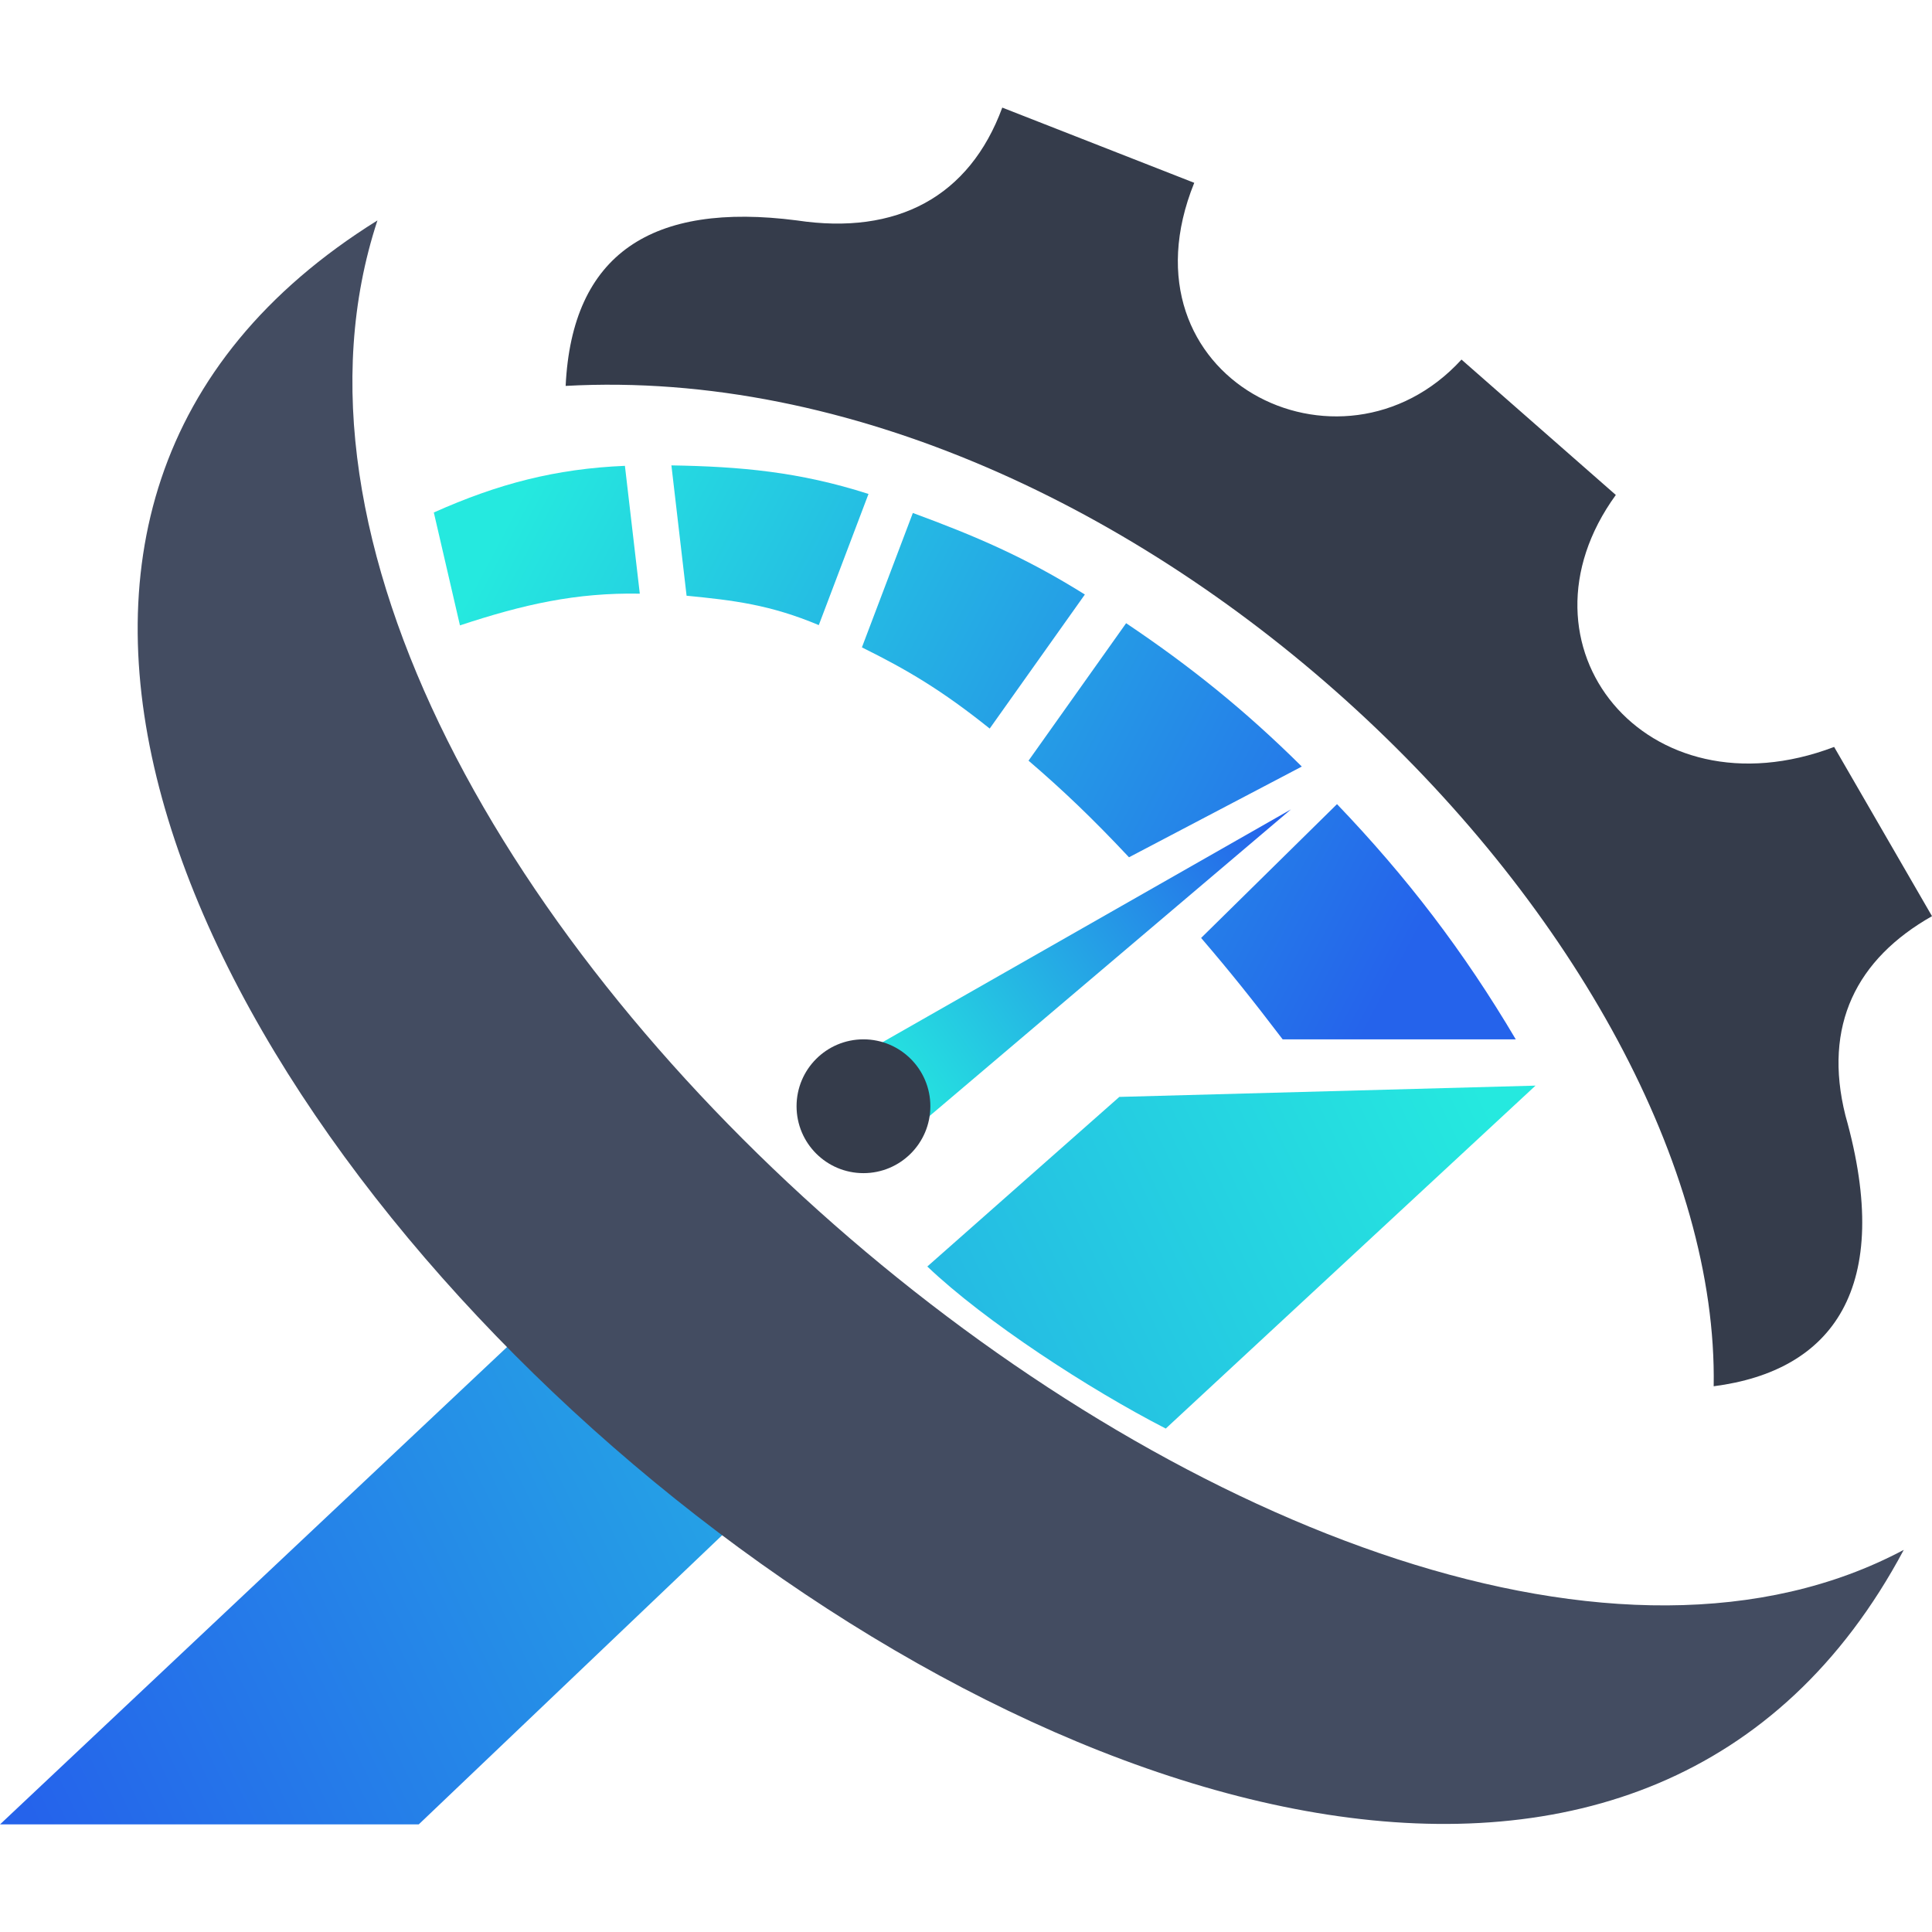
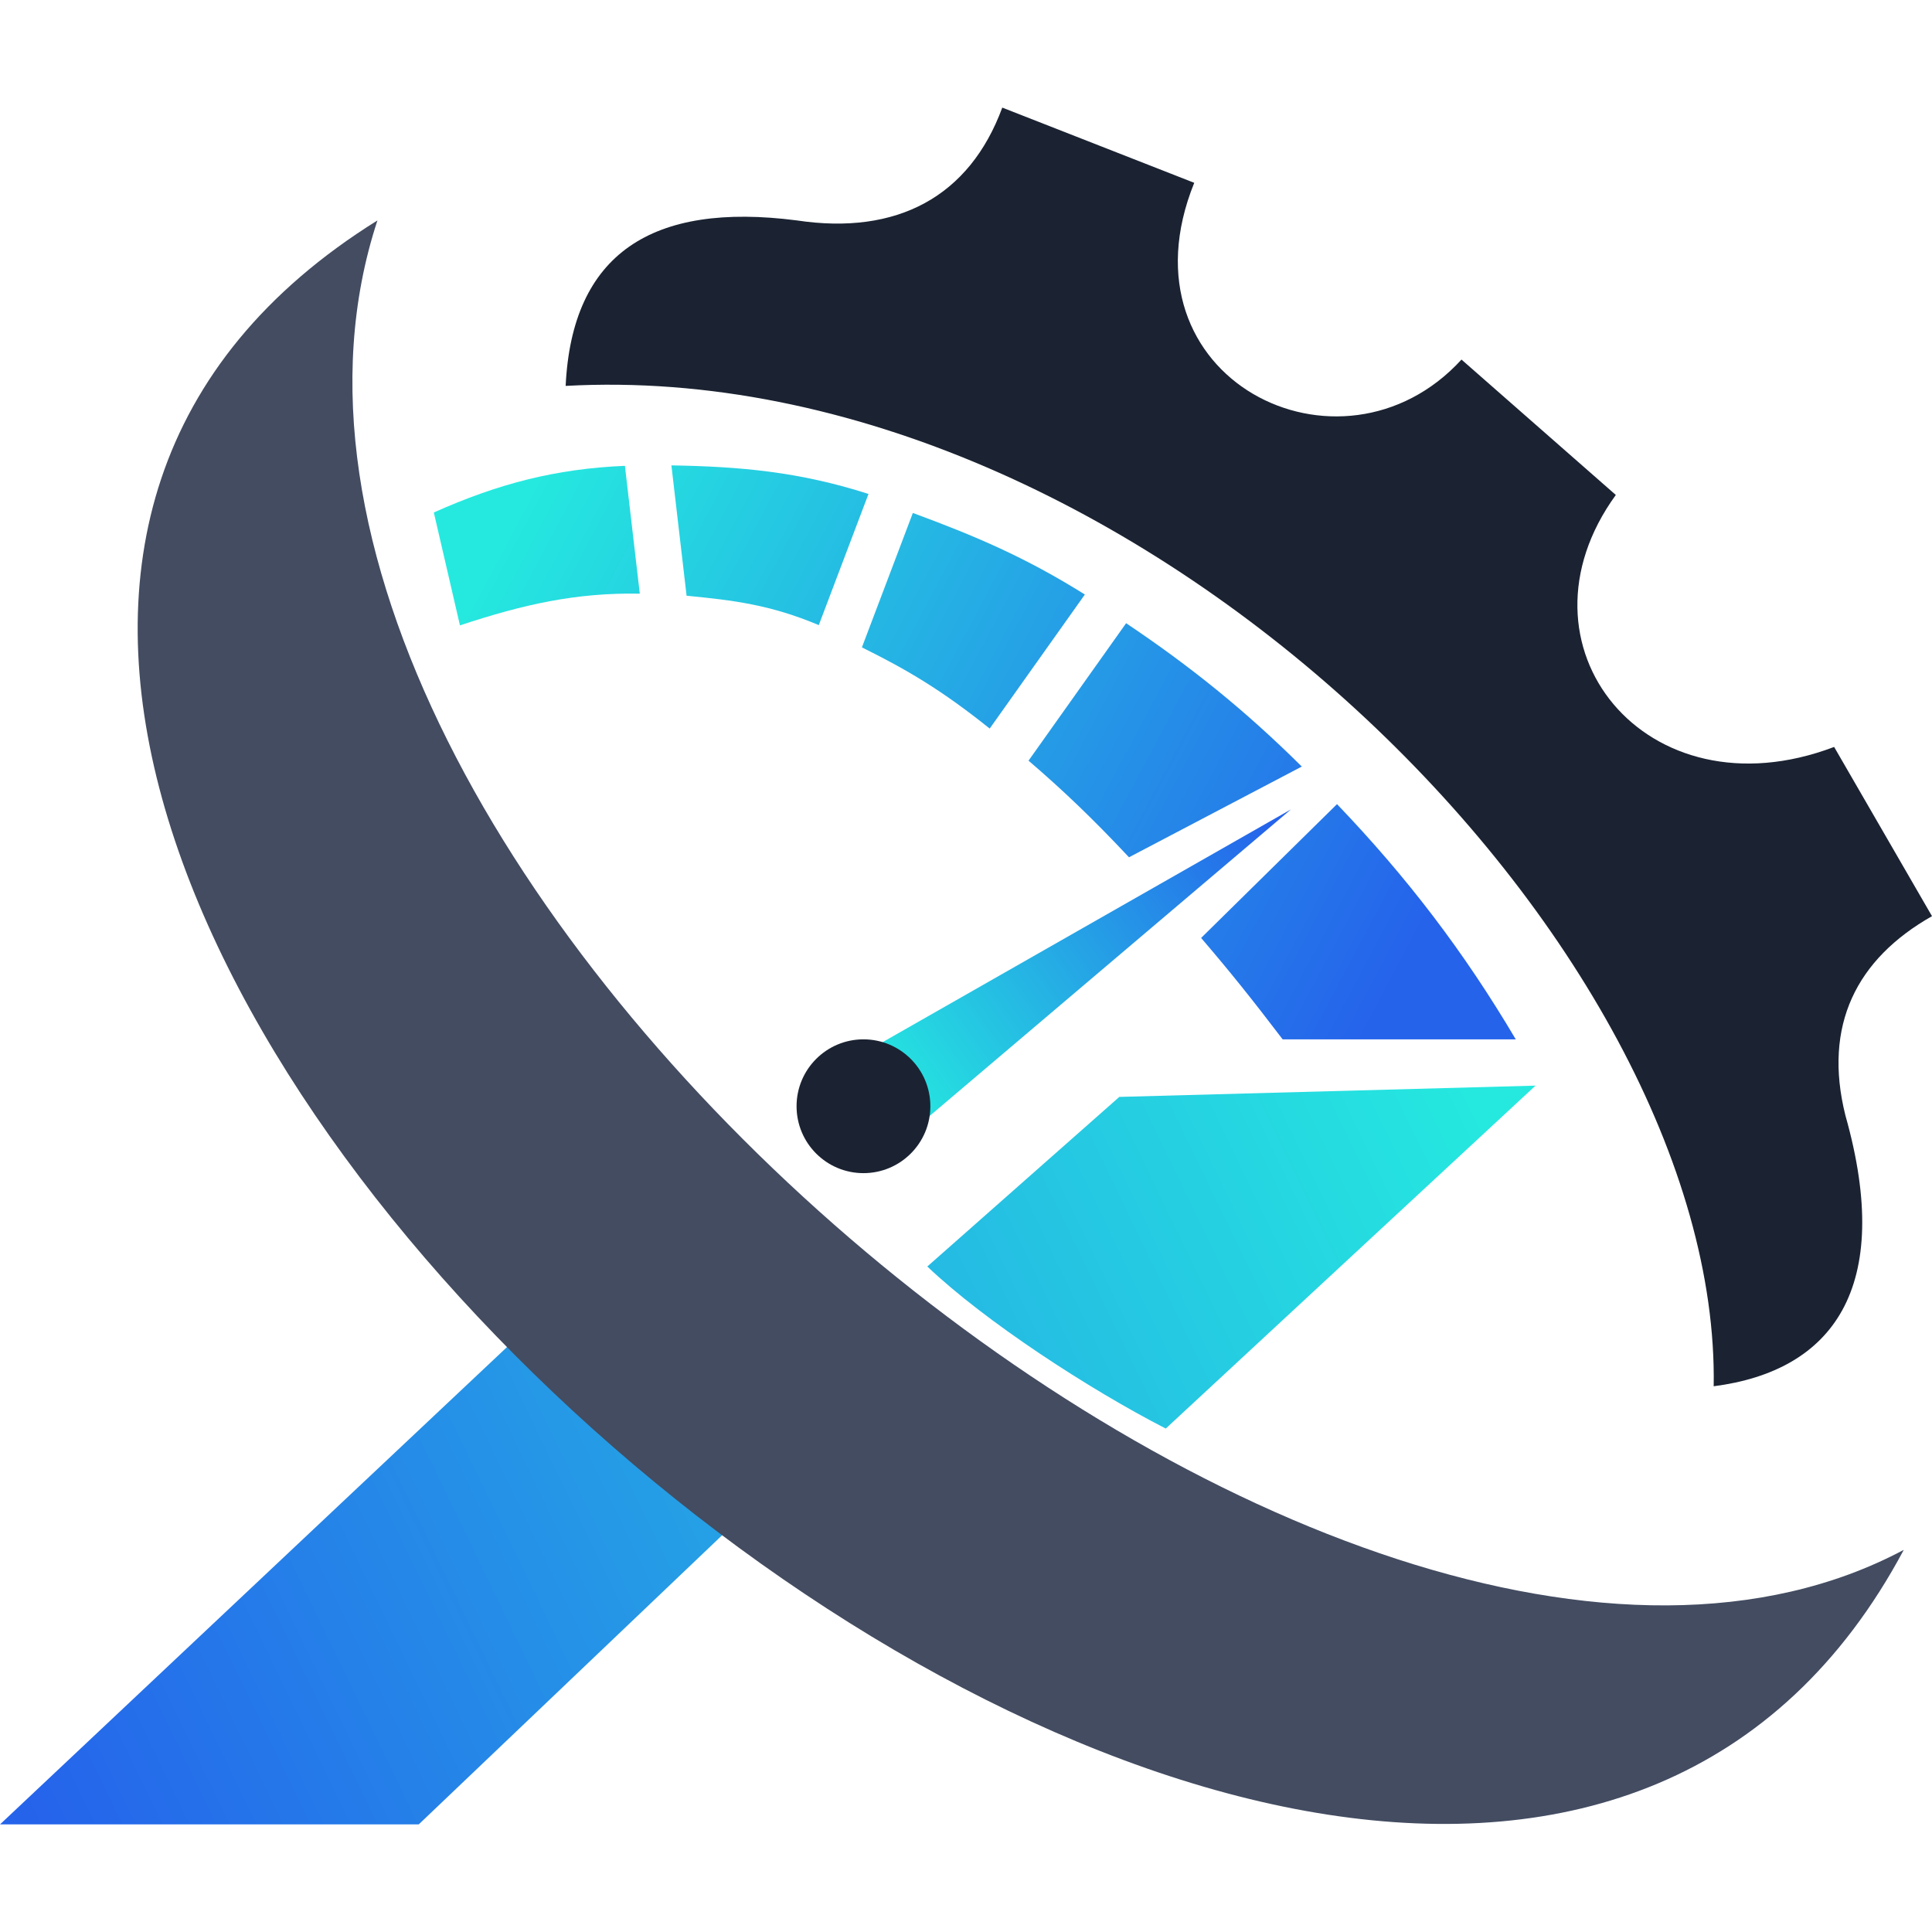
<svg xmlns="http://www.w3.org/2000/svg" xmlns:xlink="http://www.w3.org/1999/xlink" id="Logo" width="4000" height="4000" viewBox="0 0 4000 4000">
  <defs>
    <linearGradient id="Degradado_sin_nombre_3" data-name="Degradado sin nombre 3" x1="38.189" y1="3706.581" x2="3061.5" y2="2246.11" gradientUnits="userSpaceOnUse">
      <stop offset="0" stop-color="#2563eb" />
      <stop offset="1" stop-color="#25e9df" />
    </linearGradient>
    <linearGradient id="Degradado_sin_nombre_3-2" data-name="Degradado sin nombre 3" x1="31.943" y1="3741.636" x2="3073.477" y2="2272.362" xlink:href="#Degradado_sin_nombre_3" />
    <linearGradient id="Degradado_sin_nombre_3-3" data-name="Degradado sin nombre 3" x1="2611.663" y1="1663.418" x2="1877.922" y2="2331.42" gradientTransform="translate(679.859 346.953) rotate(-.83) scale(.887 .831) skewX(-14.836)" xlink:href="#Degradado_sin_nombre_3" />
    <linearGradient id="Degradado_sin_nombre_3-4" data-name="Degradado sin nombre 3" x1="2908.56" y1="1770.586" x2="1222.361" y2="876.774" xlink:href="#Degradado_sin_nombre_3" />
    <linearGradient id="Degradado_sin_nombre_3-5" data-name="Degradado sin nombre 3" x1="2879.697" y1="1801.176" x2="1169.95" y2="894.881" xlink:href="#Degradado_sin_nombre_3" />
    <linearGradient id="Degradado_sin_nombre_3-6" data-name="Degradado sin nombre 3" x1="2938.559" y1="1852.795" x2="1184.125" y2="922.813" xlink:href="#Degradado_sin_nombre_3" />
    <linearGradient id="Degradado_sin_nombre_3-7" data-name="Degradado sin nombre 3" x1="2897.519" y1="2006.775" x2="1123.35" y2="1066.332" xlink:href="#Degradado_sin_nombre_3" />
    <linearGradient id="Degradado_sin_nombre_3-8" data-name="Degradado sin nombre 3" x1="2787.094" y1="2011.683" x2="1044.881" y2="1088.179" xlink:href="#Degradado_sin_nombre_3" />
  </defs>
-   <path d="m1171.11,798.96c1179.312-64.728,2392.244,1161.06,2376.891,2071.161,245.473-31.712,374.068-202.444,272.758-560.615-46.759-186.872,23.124-324.201,179.241-412.675l-202.62-350.384c-389.654,147.94-677.998-210.231-451.999-521.683l-319.517-280.307c-249.379,272.521-716.964,38.932-553.309-365.957l-397.447-155.726c-67.989,184.703-218.206,264.735-425.235,233.59-300.244-38.779-465.648,69.094-478.763,342.598Z" fill="#353c4b" stroke-width="0" />
+   <path d="m1171.11,798.96c1179.312-64.728,2392.244,1161.06,2376.891,2071.161,245.473-31.712,374.068-202.444,272.758-560.615-46.759-186.872,23.124-324.201,179.241-412.675l-202.62-350.384c-389.654,147.94-677.998-210.231-451.999-521.683l-319.517-280.307c-249.379,272.521-716.964,38.932-553.309-365.957l-397.447-155.726c-67.989,184.703-218.206,264.735-425.235,233.59-300.244-38.779-465.648,69.094-478.763,342.598Z" fill="#1b2332" stroke-width="0" />
  <polygon points="1580.247 3097.434 866.941 3777.227 0 3777.227 1141.289 2702.715 1580.247 3097.434" fill="url(#Degradado_sin_nombre_3)" stroke-width="0" />
  <path d="m3179.13,2247.665l-861.666,23.359-397.553,351.135c119.06,113.453,335.089,254.148,493.679,335.521l765.54-710.014Z" fill="url(#Degradado_sin_nombre_3-2)" stroke-width="0" />
  <path d="m781.456,456.362c-1884.856,1174.05,2132.194,4680.04,3160.096,2752.464C2771.408,3831.791,345.217,1782.103,781.456,456.362Z" fill="#434c61" stroke-width="0" />
  <g>
    <polygon points="2672.901 1675.699 1787.137 2180.584 1896.221 2334.64 2672.901 1675.699" fill="url(#Degradado_sin_nombre_3-3)" stroke-width="0" />
-     <circle cx="1787.706" cy="2290.358" r="138.515" fill="#353c4b" stroke-width="0" />
+     <circle cx="1787.706" cy="2290.358" r="138.515" fill="#1b2332" stroke-width="0" />
  </g>
  <g>
    <path d="m2246.094,1230.885c-123.378-77.243-227.125-121.327-356.133-168.834l-105.475,278.275c93.305,46.182,165.27,88.479,264.575,168.084l197.033-277.525Z" fill="url(#Degradado_sin_nombre_3-4)" stroke-width="0" />
    <path d="m1798.131,1022.681c-143.301-46.068-266.121-56.753-408.049-59.151l31.419,269.876c96.749,9.336,173.094,18.523,273.711,60.807l102.919-271.532Z" fill="url(#Degradado_sin_nombre_3-5)" stroke-width="0" />
    <path d="m2695.24,1587.061c-117.793-116.832-231.533-208.122-363.724-296.778l-202.045,284.586c71.642,61.493,132.193,119.252,208.004,200.039l357.766-187.847Z" fill="url(#Degradado_sin_nombre_3-6)" stroke-width="0" />
    <path d="m2768.13,1664.878l-281.358,277.029c60.831,70.96,104.812,125.946,168.815,209.936h482.637c-107.744-182.336-226.08-336.614-370.094-486.966Z" fill="url(#Degradado_sin_nombre_3-7)" stroke-width="0" />
    <path d="m1293.829,964.455c-143.729,6.068-262.498,37.097-395.648,96.586l54.107,233.744c132.066-43.658,240.565-68.036,372.352-65.67l-30.812-264.659Z" fill="url(#Degradado_sin_nombre_3-8)" stroke-width="0" />
  </g>
</svg>
